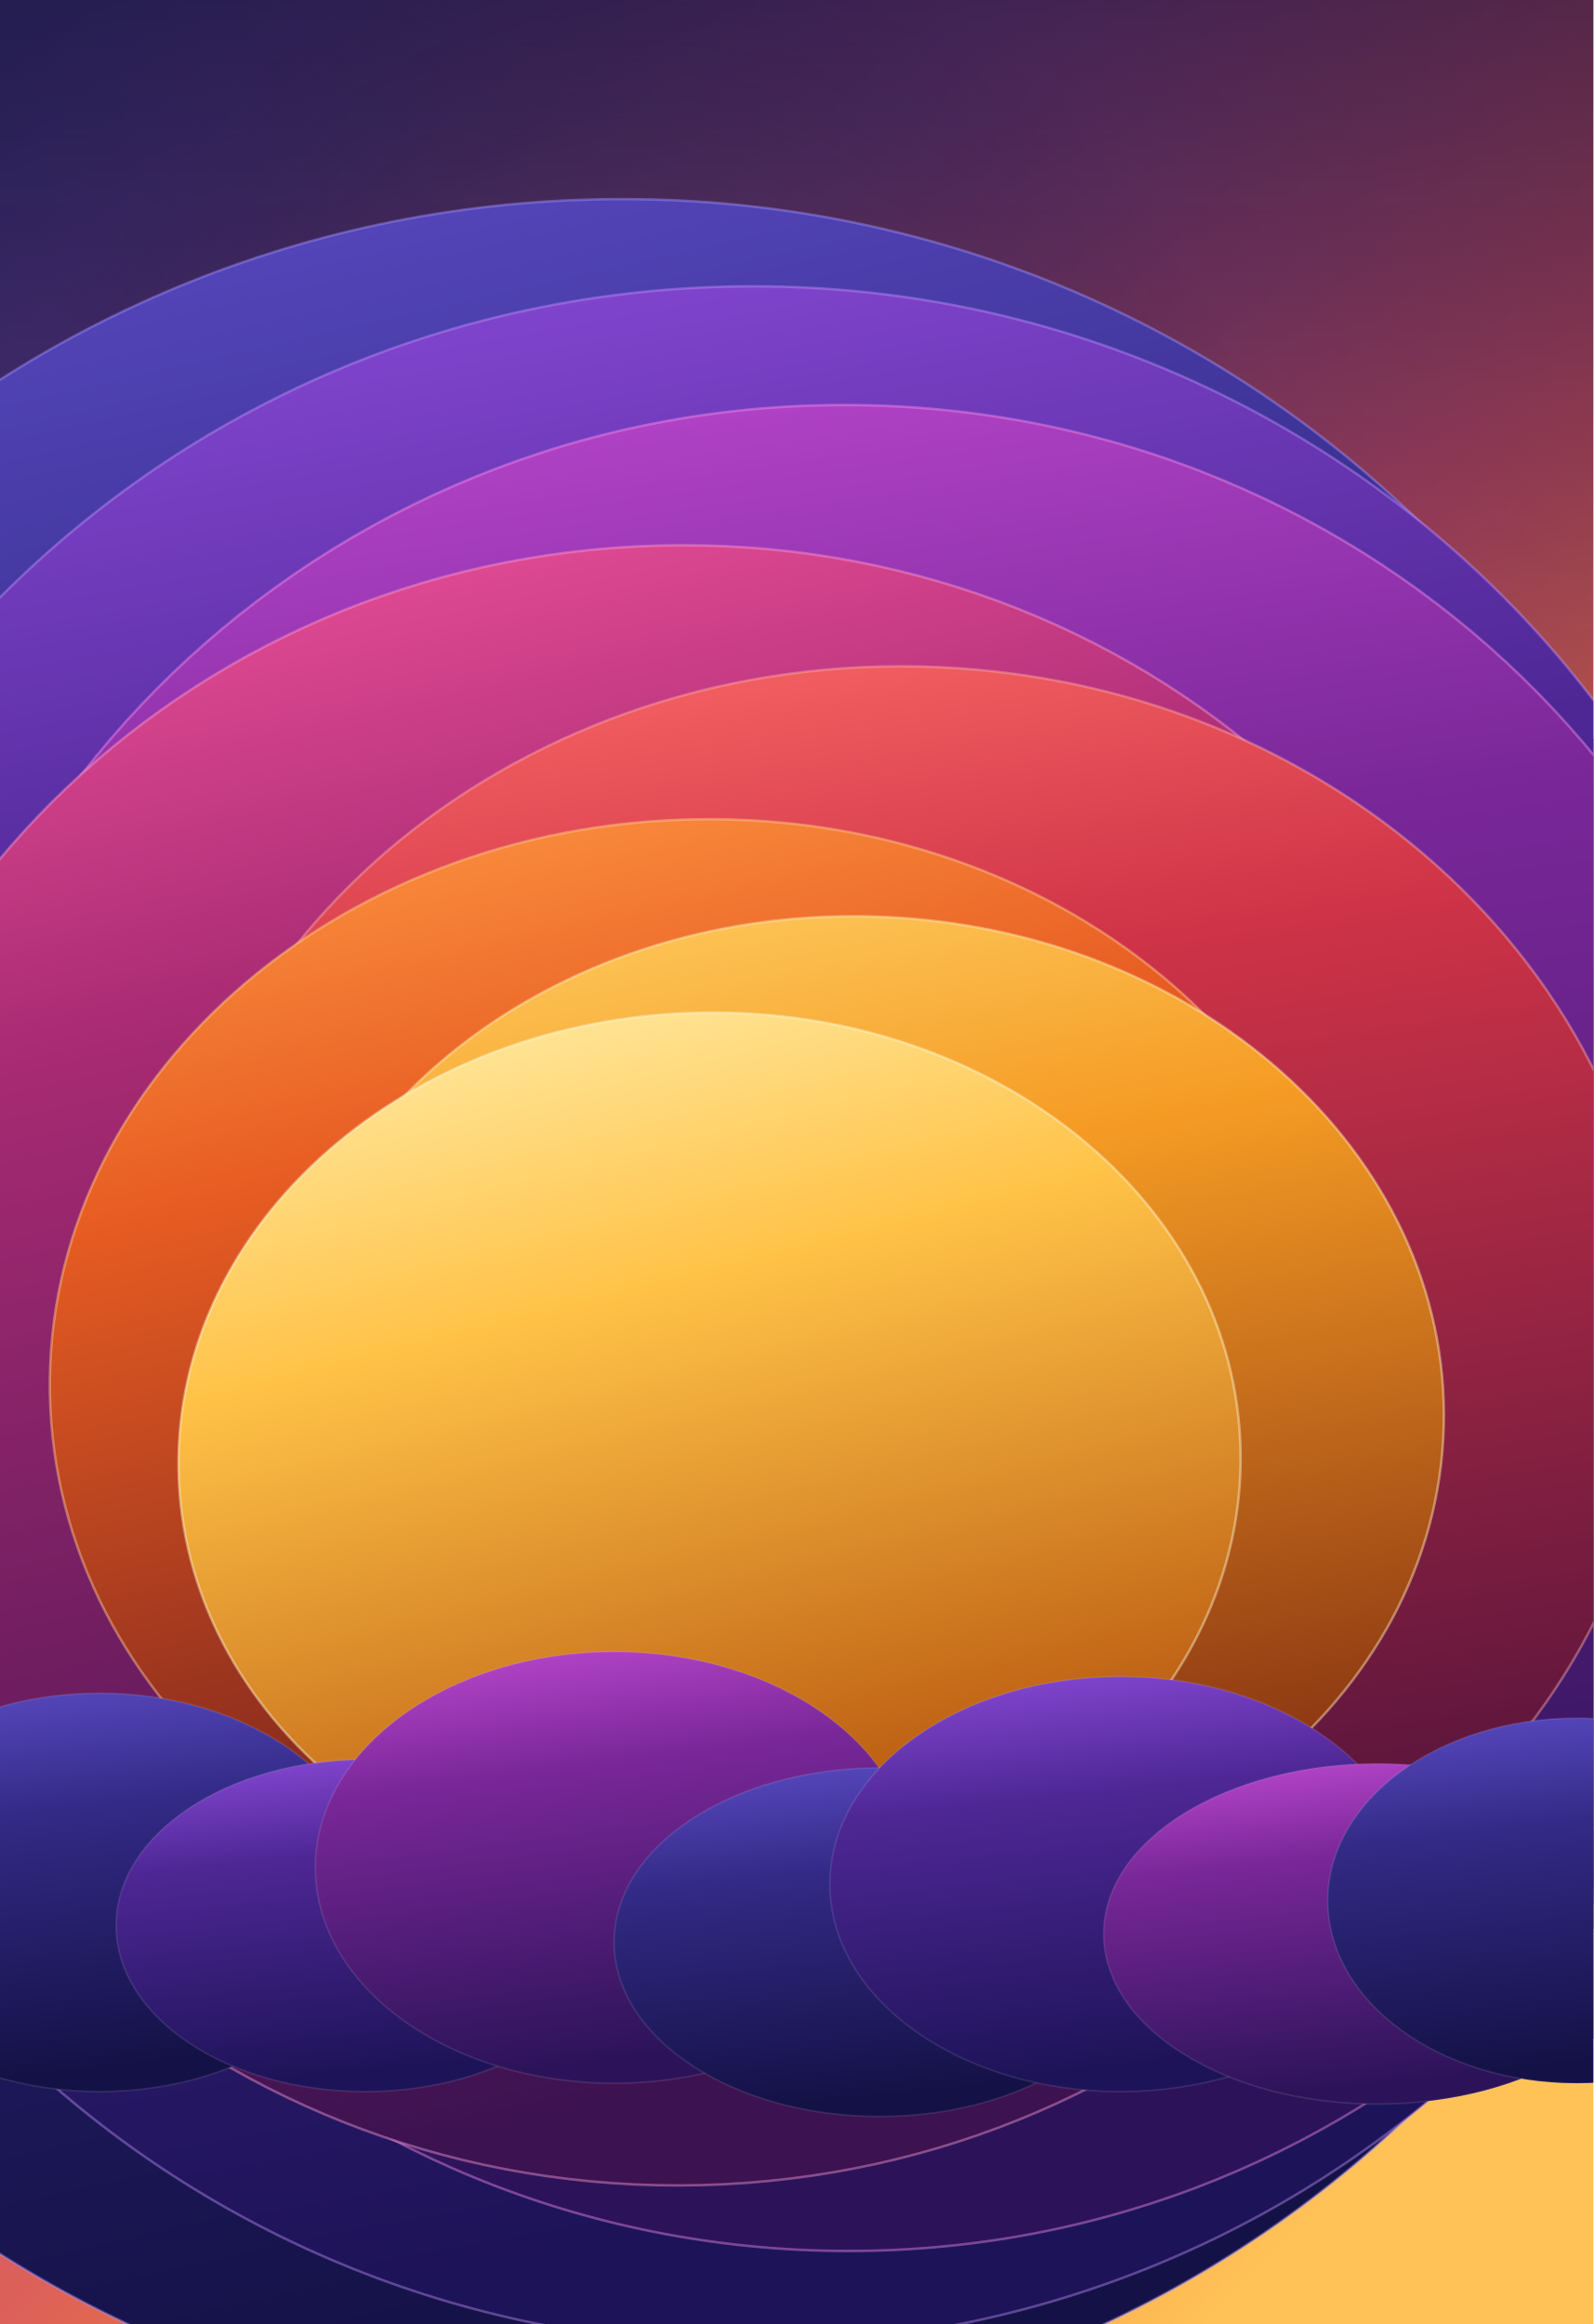
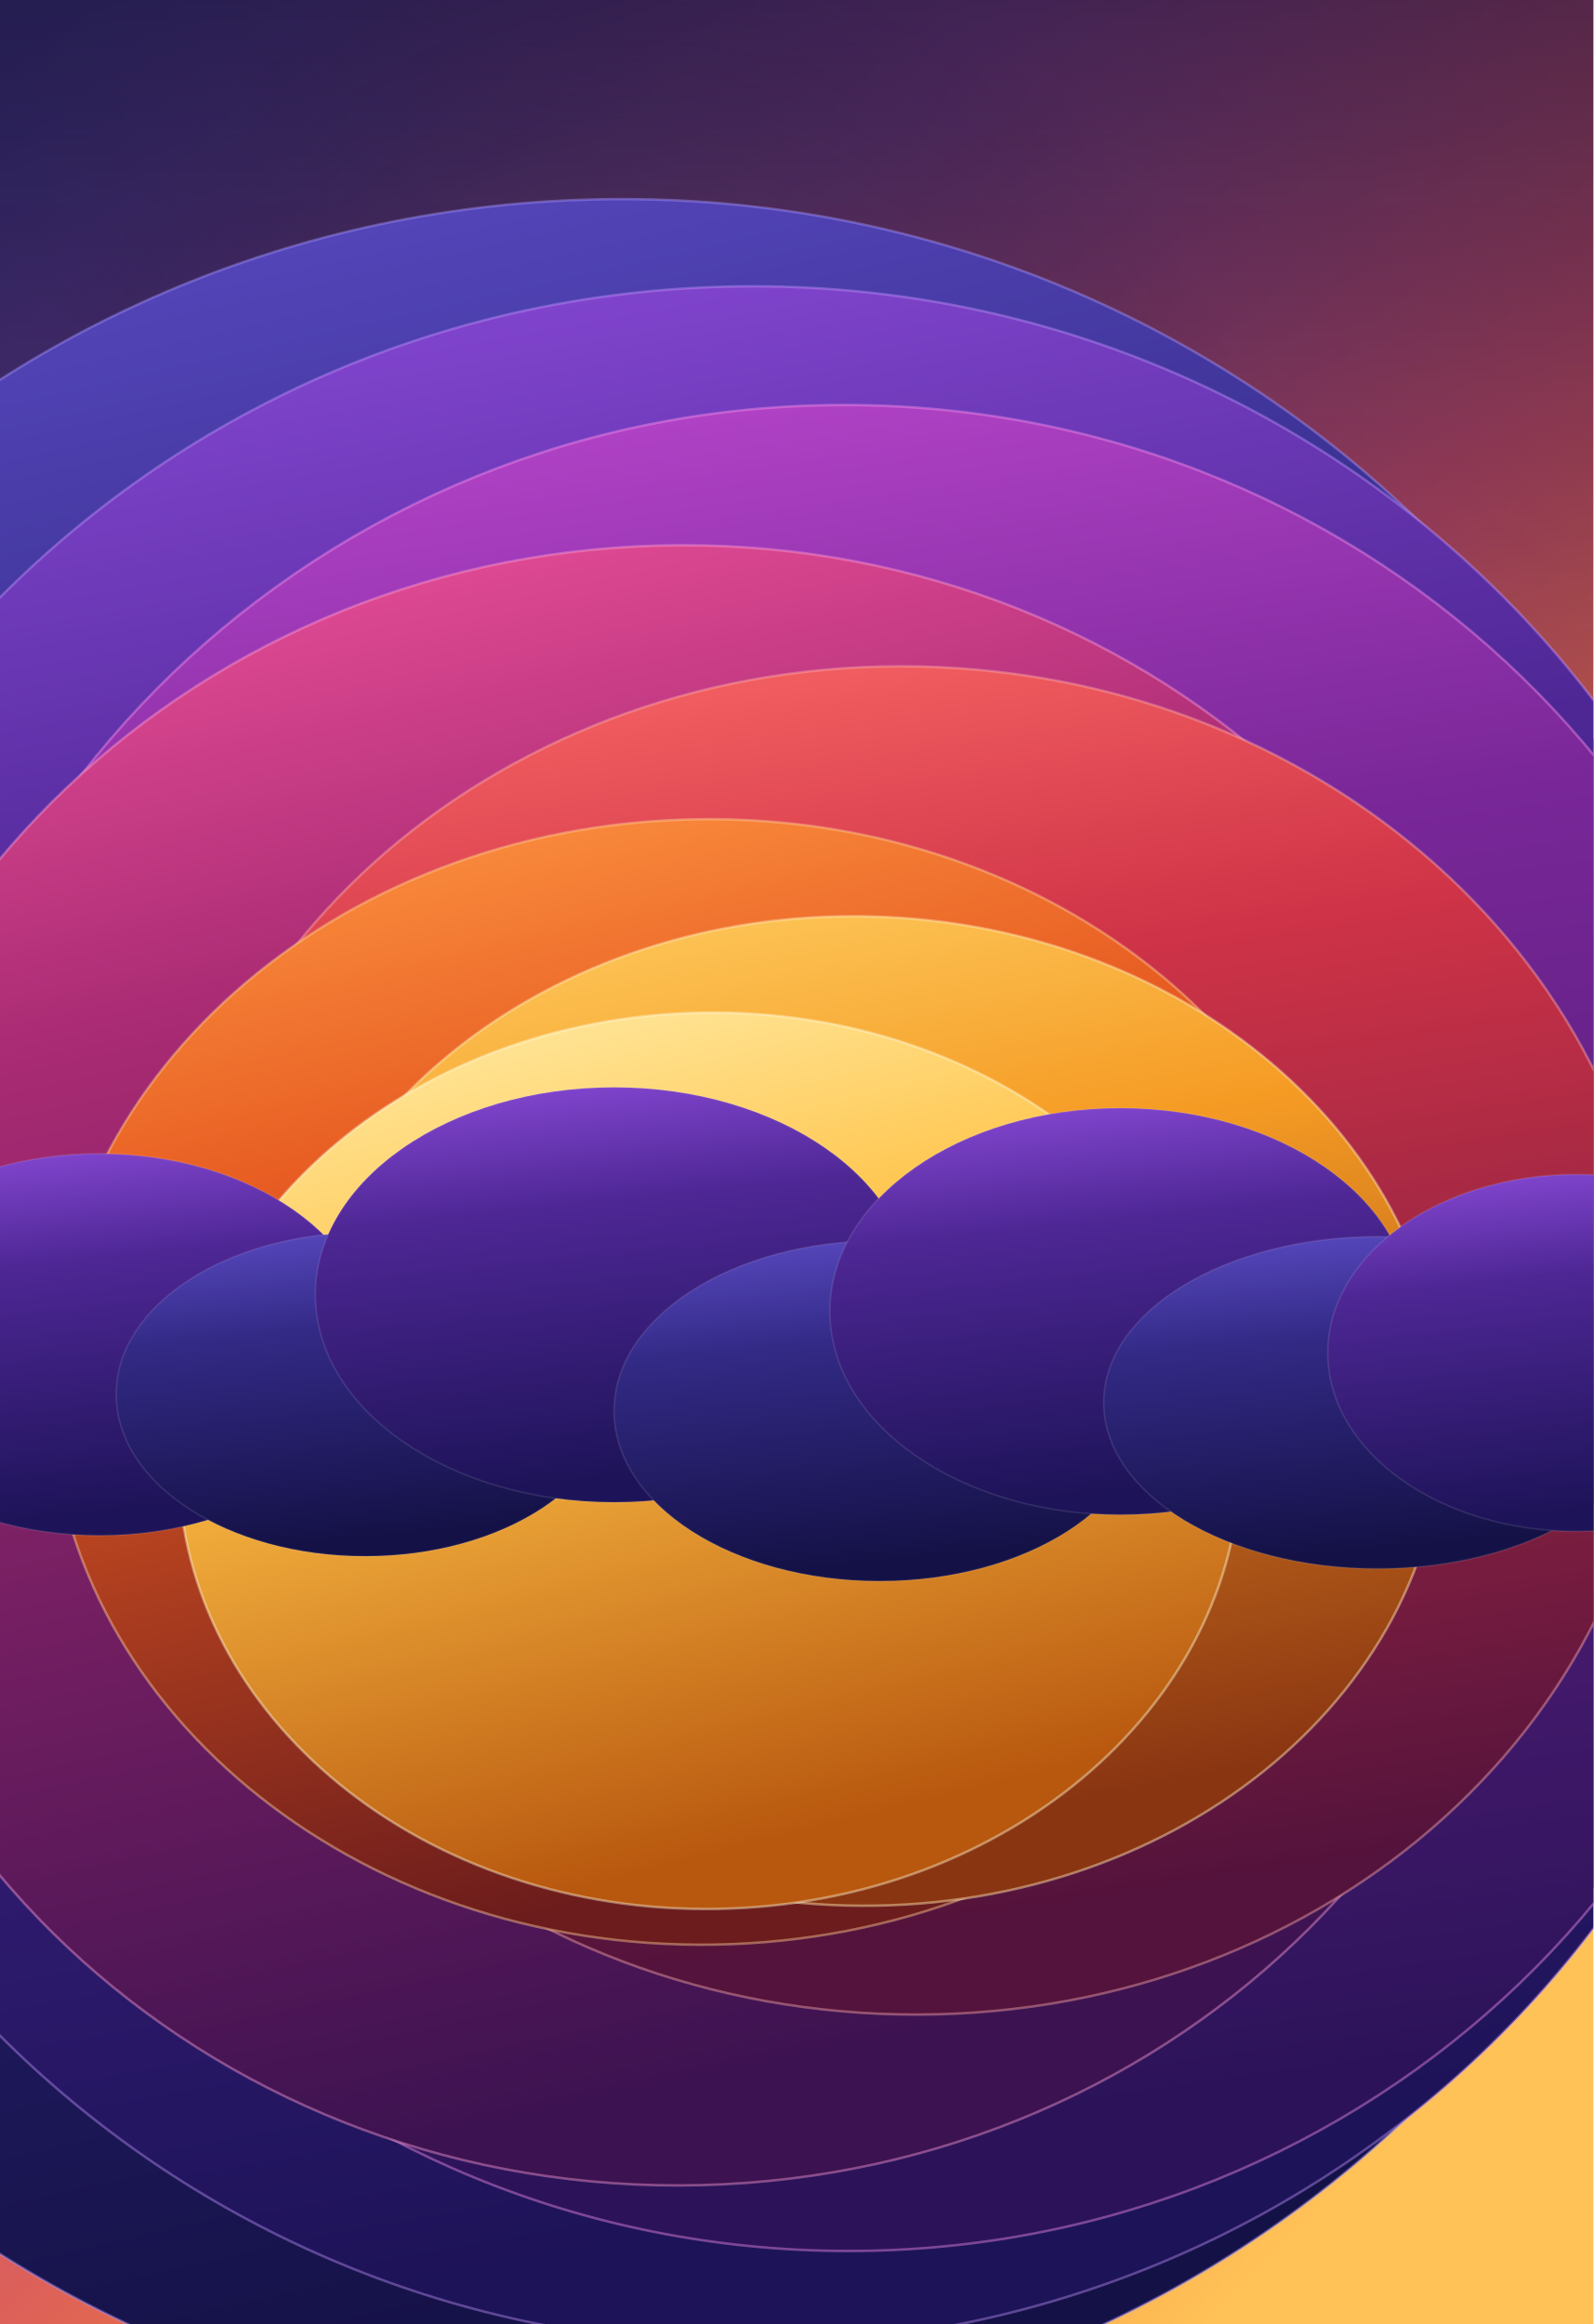
<svg xmlns="http://www.w3.org/2000/svg" viewBox="0 0 1920 2800" width="1920" height="2800" preserveAspectRatio="xMidYMid slice" role="img" aria-label="Gündoğumu manzarası">
  <defs>
    <linearGradient id="sky" x1="0.05" y1="0" x2="0.75" y2="1">
      <stop offset="0" stop-color="#4a3690" />
      <stop offset="0.28" stop-color="#8a4296" />
      <stop offset="0.55" stop-color="#cf4f6e" />
      <stop offset="0.78" stop-color="#f07a3a" />
      <stop offset="1" stop-color="#ffc257" />
    </linearGradient>
    <linearGradient id="d1" x1="0" y1="0" x2="0.15" y2="1">
      <stop offset="0" stop-color="#5b4bc4" />
      <stop offset="0.35" stop-color="#332a86" />
      <stop offset="1" stop-color="#141146" />
    </linearGradient>
    <linearGradient id="d2" x1="0" y1="0" x2="0.15" y2="1">
      <stop offset="0" stop-color="#8a4ad8" />
      <stop offset="0.34" stop-color="#4e2795" />
      <stop offset="1" stop-color="#1d1358" />
    </linearGradient>
    <linearGradient id="d3" x1="0" y1="0" x2="0.18" y2="1">
      <stop offset="0" stop-color="#c04ad2" />
      <stop offset="0.33" stop-color="#7a2799" />
      <stop offset="1" stop-color="#2c1359" />
    </linearGradient>
    <linearGradient id="d4" x1="0" y1="0" x2="0.2" y2="1">
      <stop offset="0" stop-color="#f1549e" />
      <stop offset="0.32" stop-color="#a72a72" />
      <stop offset="1" stop-color="#3c1250" />
    </linearGradient>
    <linearGradient id="d5" x1="0" y1="0" x2="0.22" y2="1">
      <stop offset="0" stop-color="#ff6f6a" />
      <stop offset="0.32" stop-color="#cf3347" />
      <stop offset="1" stop-color="#54133c" />
    </linearGradient>
    <linearGradient id="d6" x1="0" y1="0" x2="0.24" y2="1">
      <stop offset="0" stop-color="#ff9a45" />
      <stop offset="0.34" stop-color="#e75c22" />
      <stop offset="1" stop-color="#6c1c1c" />
    </linearGradient>
    <linearGradient id="d7" x1="0" y1="0" x2="0.26" y2="1">
      <stop offset="0" stop-color="#ffd166" />
      <stop offset="0.36" stop-color="#f59b24" />
      <stop offset="1" stop-color="#8a3512" />
    </linearGradient>
    <linearGradient id="d8" x1="0" y1="0" x2="0.28" y2="1">
      <stop offset="0" stop-color="#fff0b0" />
      <stop offset="0.4" stop-color="#ffc247" />
      <stop offset="1" stop-color="#b8580f" />
    </linearGradient>
    <radialGradient id="patlama" cx="0.4" cy="0.42" r="0.46">
      <stop offset="0" stop-color="#fff3c4" stop-opacity="0.55" />
      <stop offset="0.4" stop-color="#ffb45e" stop-opacity="0.26" />
      <stop offset="1" stop-color="#000000" stop-opacity="0" />
    </radialGradient>
    <linearGradient id="ustGolge" x1="0" y1="0" x2="0" y2="0.5">
      <stop offset="0" stop-color="#050a1c" stop-opacity="0.55" />
      <stop offset="1" stop-color="#050a1c" stop-opacity="0" />
    </linearGradient>
  </defs>
  <rect width="1920" height="2800" fill="url(#sky)" />
  <rect width="1920" height="2800" fill="url(#patlama)" />
  <rect width="1920" height="2800" fill="url(#ustGolge)" />
  <g stroke-linejoin="round">
    <ellipse cx="745" cy="1585" rx="1370" ry="1345" transform="rotate(-3.5 745 1585)" fill="url(#d1)" stroke="rgba(168,150,255,0.42)" stroke-width="3" />
    <ellipse cx="905" cy="1585" rx="1265" ry="1240" transform="rotate(-2 905 1585)" fill="url(#d2)" stroke="rgba(198,150,255,0.40)" stroke-width="3" />
    <ellipse cx="1020" cy="1600" rx="1150" ry="1112" transform="rotate(1.5 1020 1600)" fill="url(#d3)" stroke="rgba(255,150,240,0.40)" stroke-width="3" />
    <ellipse cx="820" cy="1645" rx="1045" ry="988" transform="rotate(-1.5 820 1645)" fill="url(#d4)" stroke="rgba(255,160,215,0.42)" stroke-width="3" />
    <ellipse cx="1095" cy="1615" rx="905" ry="812" transform="rotate(2.5 1095 1615)" fill="url(#d5)" stroke="rgba(255,175,175,0.42)" stroke-width="3" />
    <ellipse cx="850" cy="1665" rx="790" ry="678" transform="rotate(-1 850 1665)" fill="url(#d6)" stroke="rgba(255,205,150,0.44)" stroke-width="3" />
    <ellipse cx="1035" cy="1700" rx="705" ry="596" transform="rotate(1.5 1035 1700)" fill="url(#d7)" stroke="rgba(255,232,180,0.46)" stroke-width="3" />
    <ellipse cx="855" cy="1760" rx="640" ry="540" transform="rotate(-1 855 1760)" fill="url(#d8)" stroke="rgba(255,250,220,0.42)" stroke-width="3" />
  </g>
  <g stroke-linejoin="round" stroke="rgba(255,255,255,0.10)" stroke-width="2">
-     <ellipse cx="120" cy="2280" rx="330" ry="240" fill="url(#d1)" />
-     <ellipse cx="440" cy="2320" rx="300" ry="200" fill="url(#d2)" />
-     <ellipse cx="740" cy="2250" rx="360" ry="260" fill="url(#d3)" />
-     <ellipse cx="1060" cy="2340" rx="320" ry="210" fill="url(#d1)" />
-     <ellipse cx="1350" cy="2270" rx="350" ry="250" fill="url(#d2)" />
-     <ellipse cx="1660" cy="2330" rx="330" ry="205" fill="url(#d3)" />
-     <ellipse cx="1900" cy="2290" rx="300" ry="220" fill="url(#d1)" />
+     <ellipse cx="120" cy="1620" rx="330" ry="230" fill="url(#d2)" />
+     <ellipse cx="440" cy="1680" rx="300" ry="195" fill="url(#d1)" />
+     <ellipse cx="740" cy="1560" rx="360" ry="250" fill="url(#d2)" />
+     <ellipse cx="1060" cy="1700" rx="320" ry="205" fill="url(#d1)" />
+     <ellipse cx="1350" cy="1580" rx="350" ry="245" fill="url(#d2)" />
+     <ellipse cx="1660" cy="1690" rx="330" ry="200" fill="url(#d1)" />
+     <ellipse cx="1900" cy="1630" rx="300" ry="215" fill="url(#d2)" />
  </g>
</svg>
